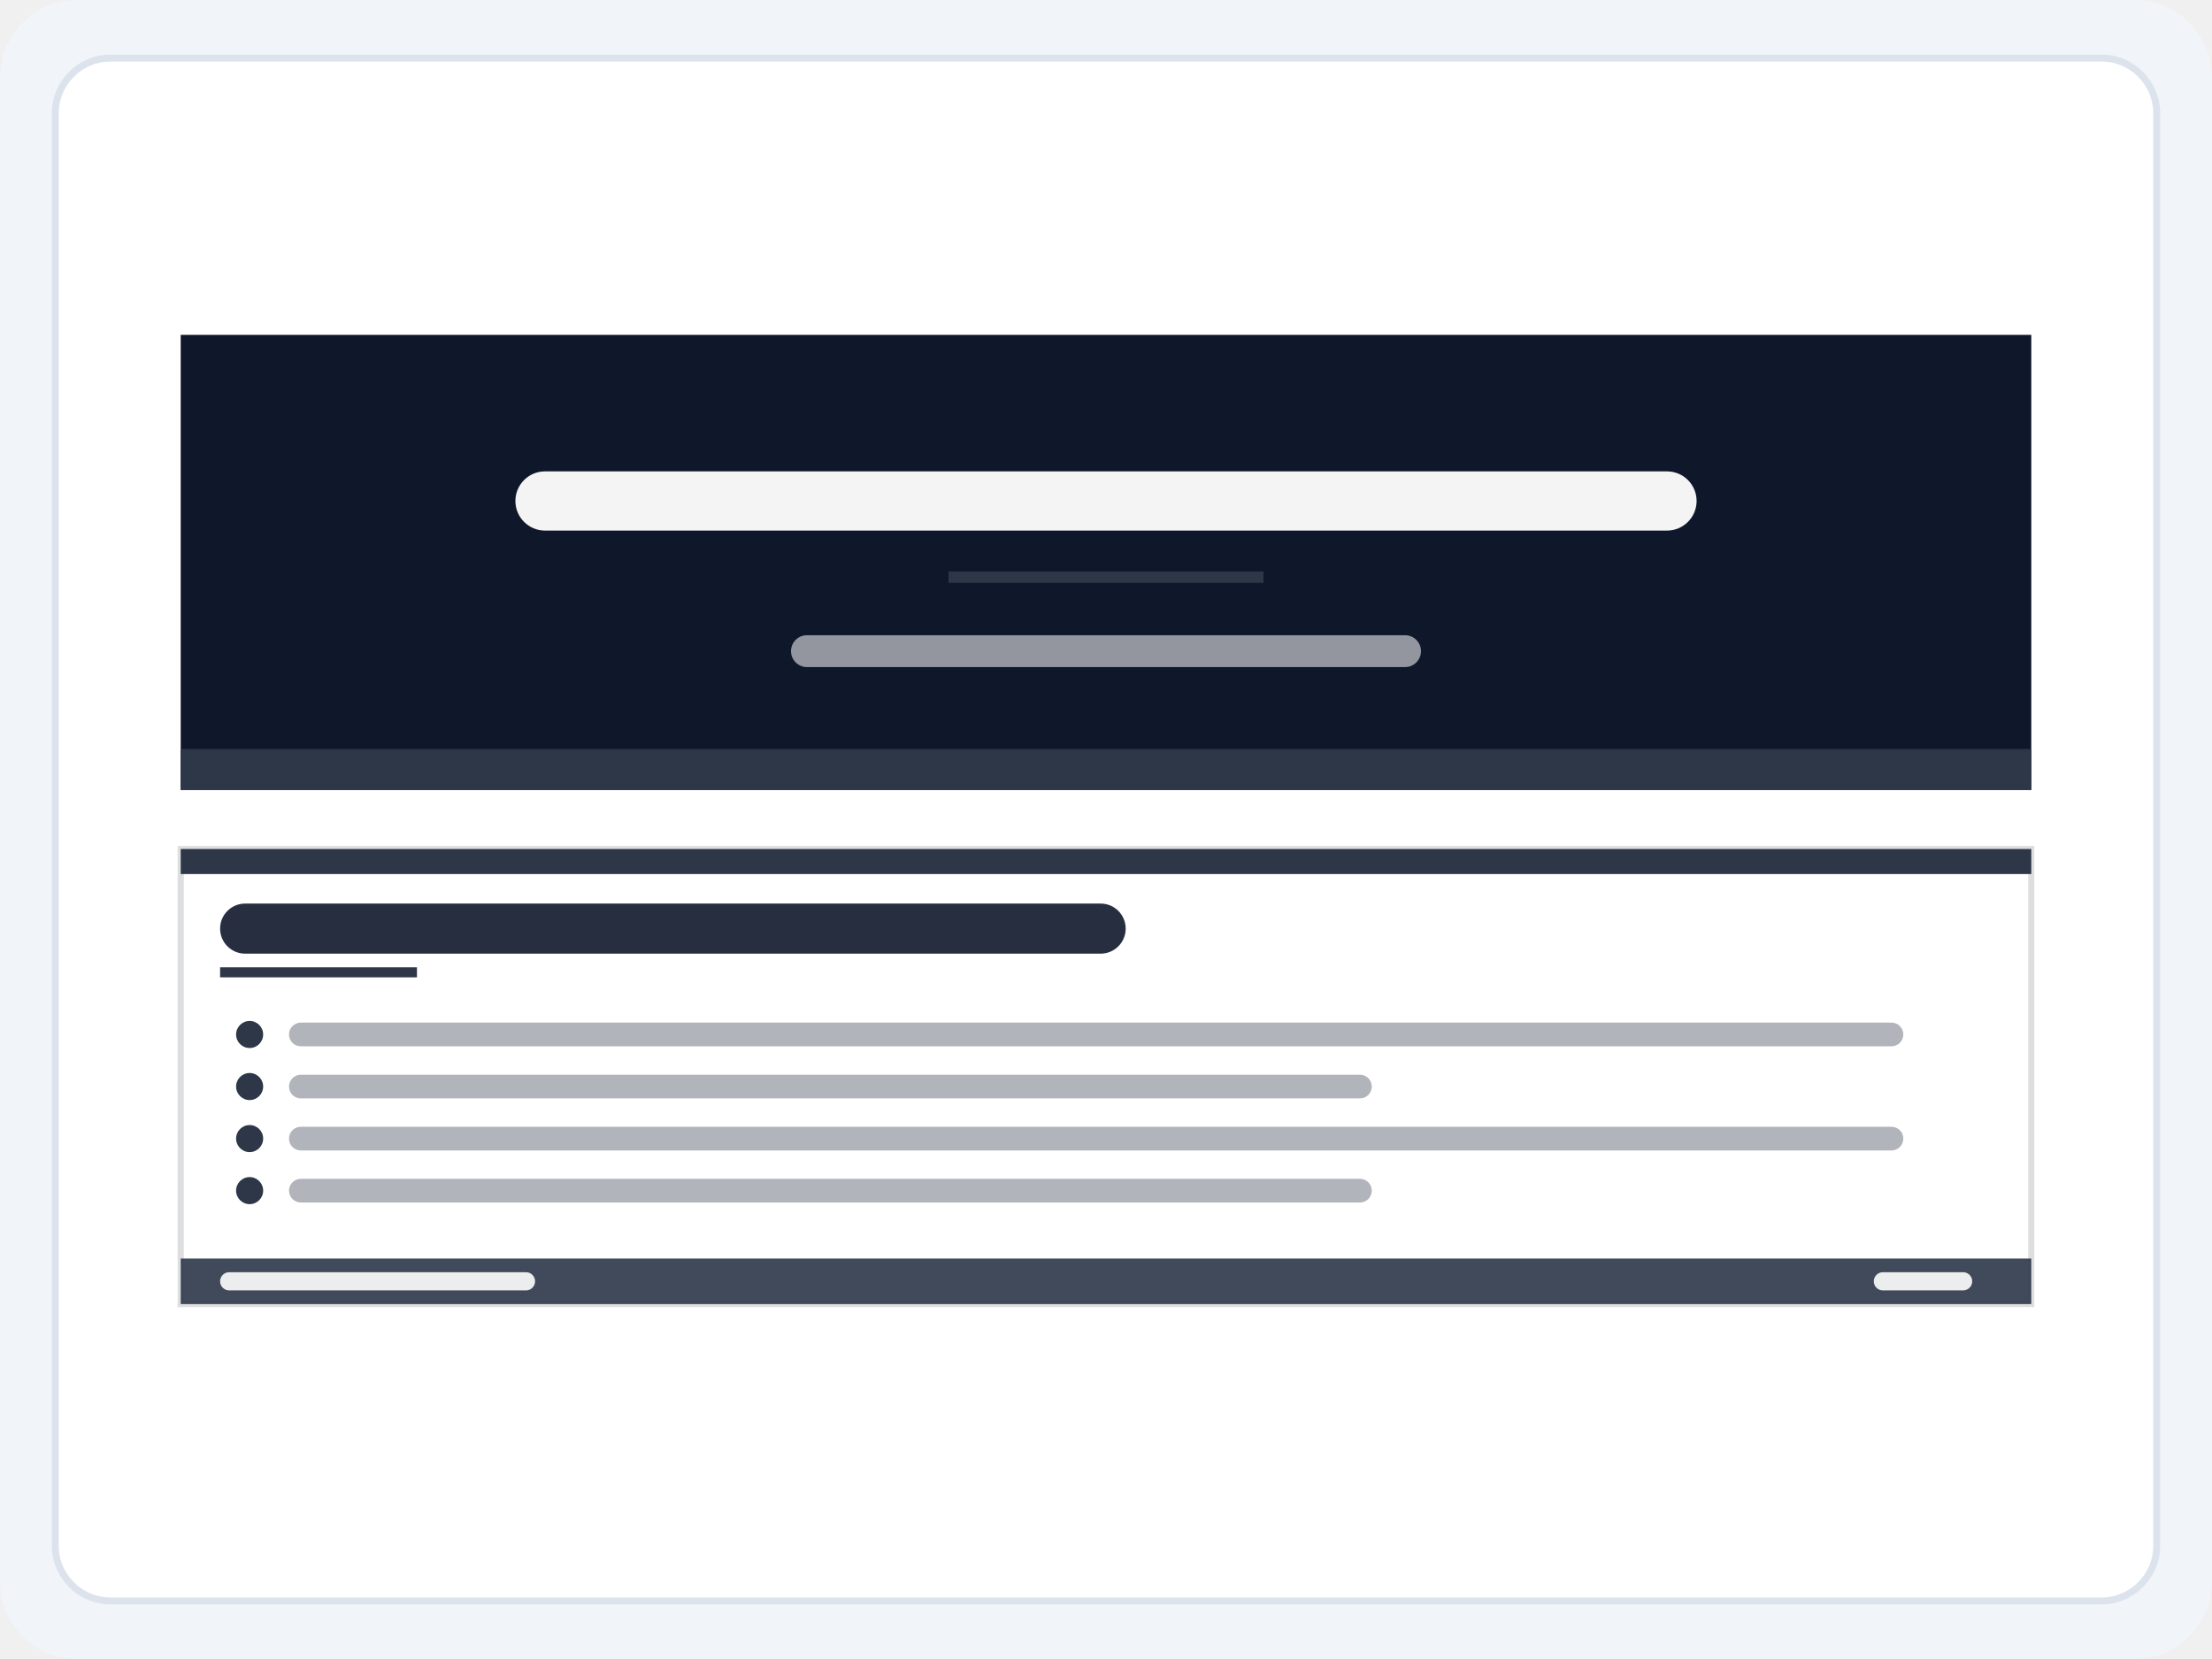
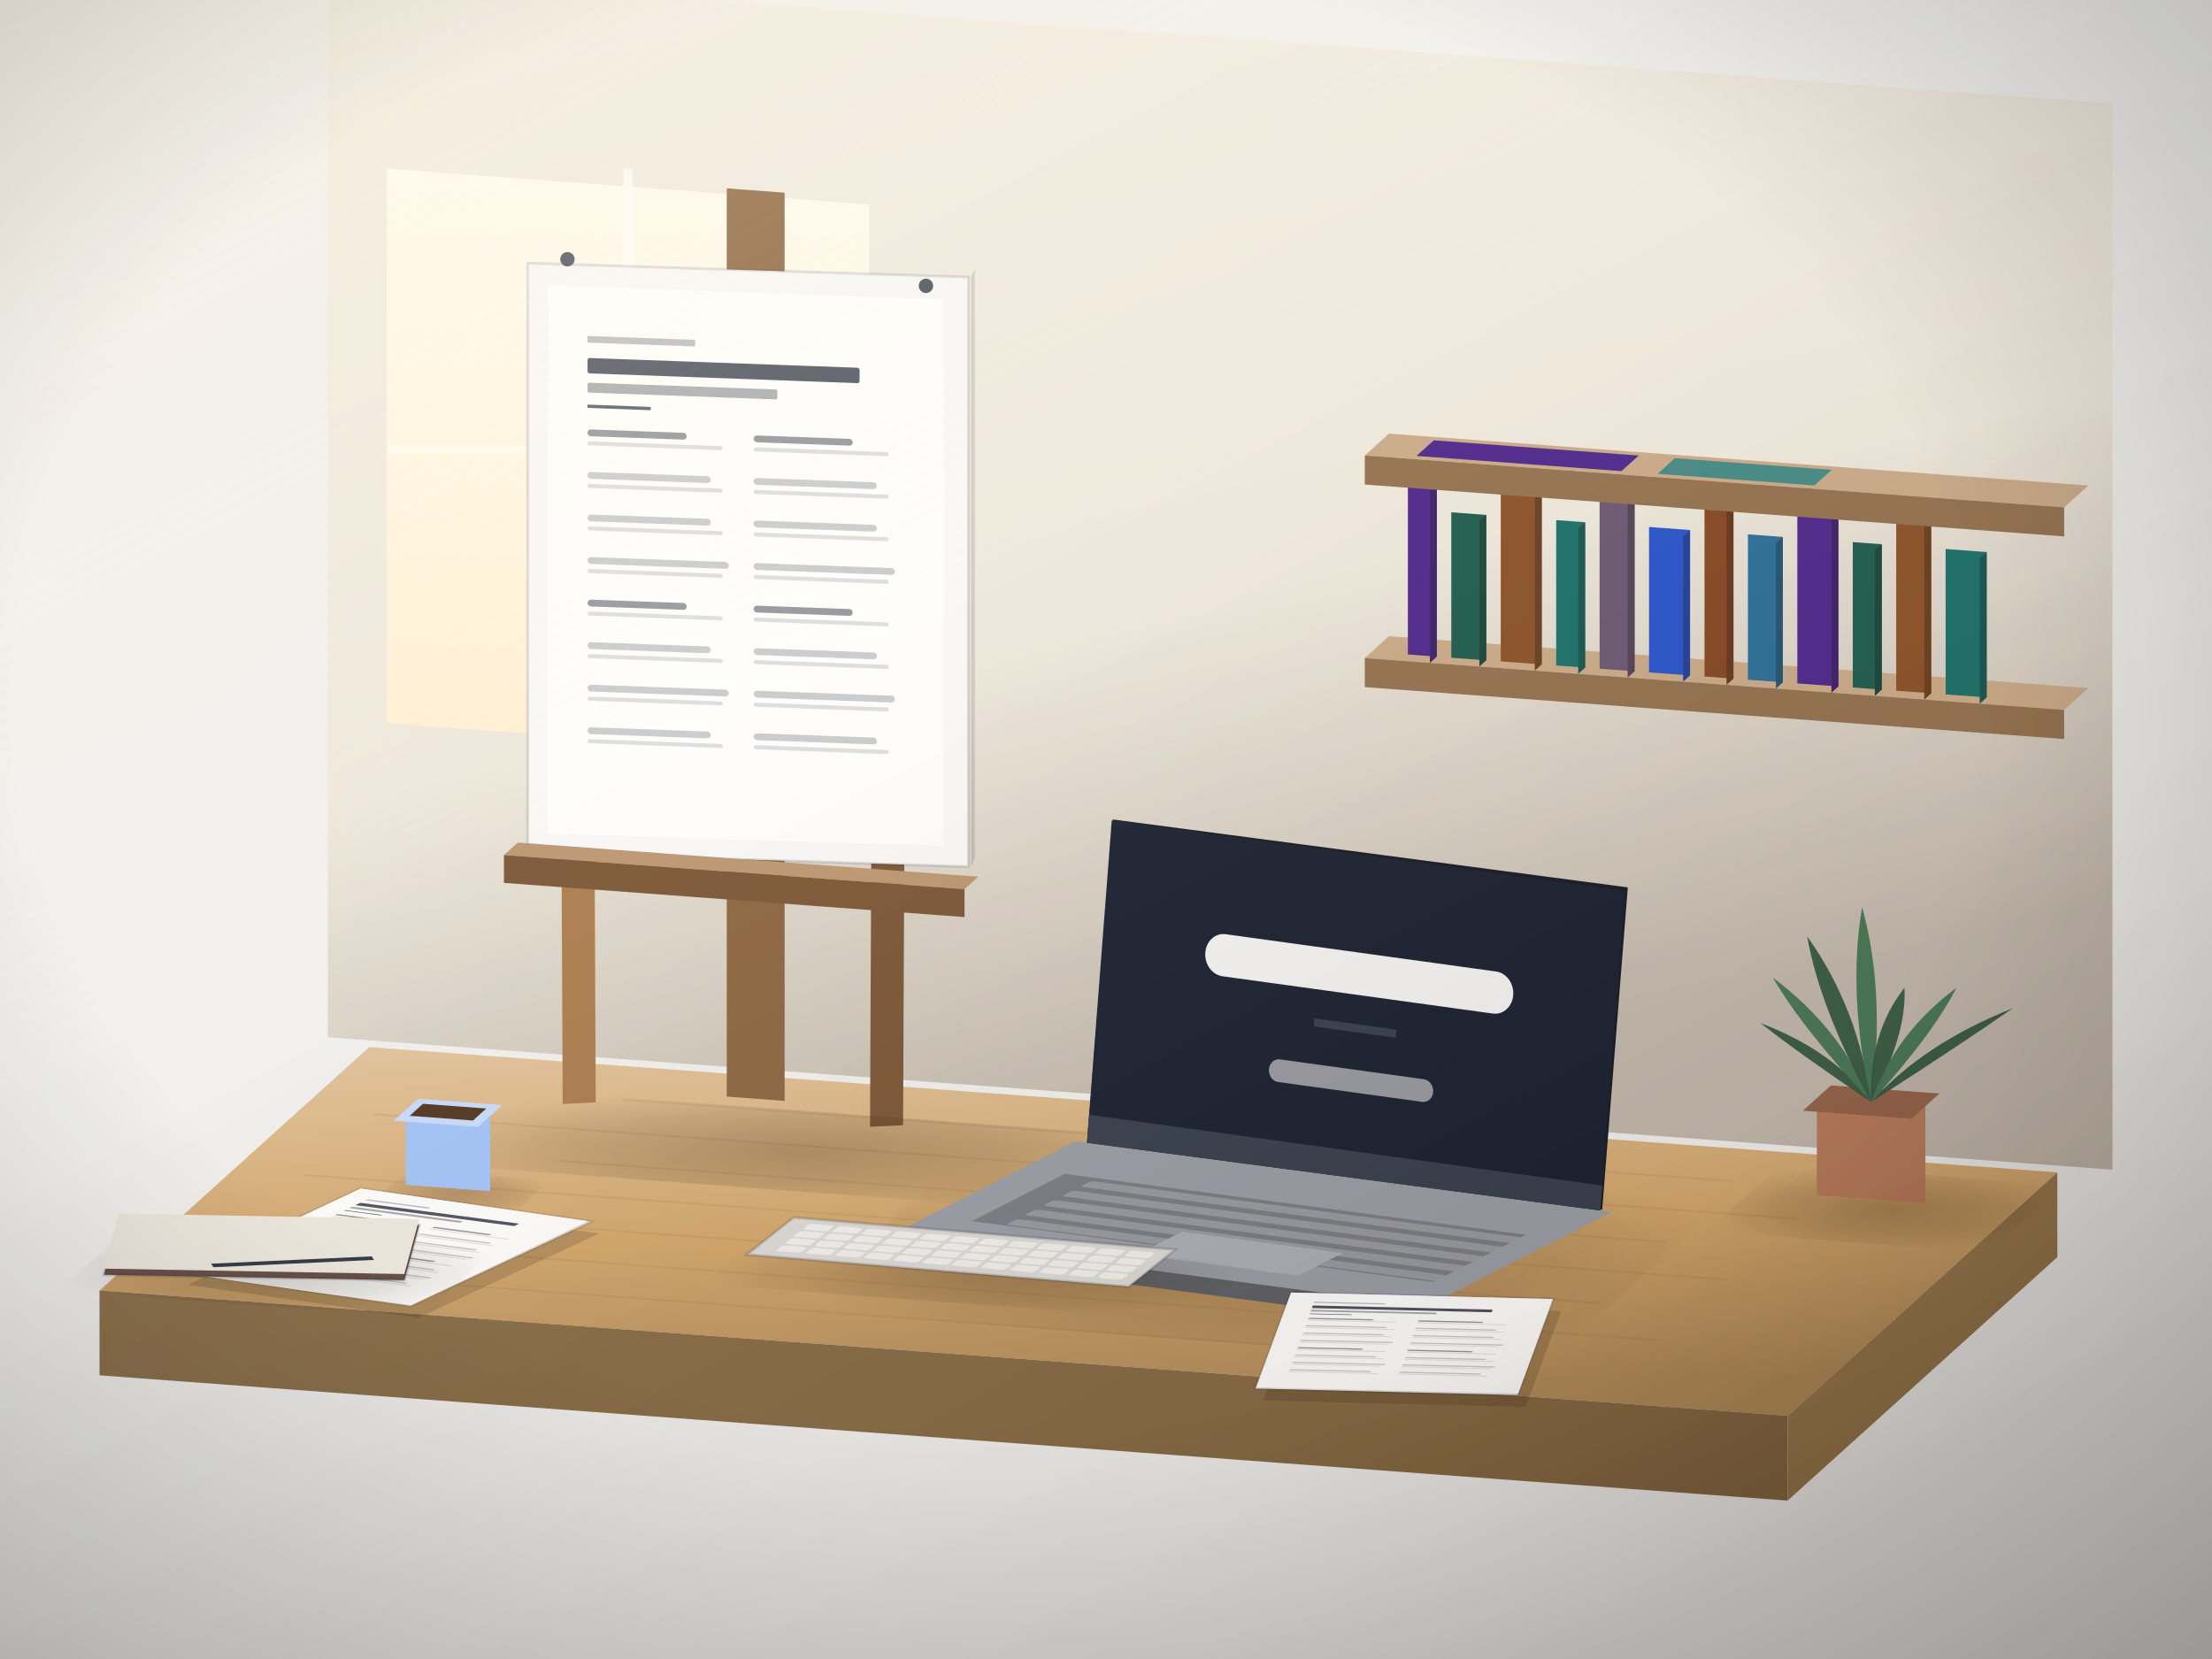
- <svg xmlns="http://www.w3.org/2000/svg" width="320" height="240" viewBox="0 0 320 240" role="img" aria-label="Metropolis template preview" data-template-id="beamer-metropolis">
-   <rect width="320" height="240" rx="11.2" fill="#F1F4F8" />
-   <rect x="8" y="8.4" width="304" height="223.2" rx="8" fill="#FFFFFF" stroke="#DCE3EC" />
-   <svg x="17.6" y="39.9" width="284.8" height="160.2" viewBox="0 0 320 180" preserveAspectRatio="none" aria-hidden="true">
-     <rect x="9.6" y="9.6" width="300.8" height="73.97" fill="#0F172A" />
-     <rect x="9.6" y="76.91" width="300.8" height="6.66" fill="#2D3748" />
-     <rect x="64" y="31.79" width="192" height="9.62" rx="4.81" fill="#FFFFFF" opacity="0.95" />
-     <rect x="134.4" y="48.06" width="51.2" height="1.85" fill="#2D3748" />
-     <rect x="108.8" y="58.42" width="102.4" height="5.18" rx="2.59" fill="#FFFFFF" opacity="0.55" />
-     <rect x="9.6" y="93.17" width="300.8" height="73.97" fill="#FFFFFF" stroke="#0F172A24" />
-     <rect x="9.6" y="93.17" width="300.8" height="4.07" fill="#2D3748" />
-     <rect x="16" y="102.04" width="147.2" height="8.14" rx="4.07" fill="#0F172A" opacity="0.9" />
-     <rect x="16" y="112.4" width="32" height="1.63" fill="#2D3748" />
-     <circle cx="20.8" cy="123.32" r="2.2" fill="#2D3748" />
-     <rect x="27.2" y="121.39" width="262.4" height="3.85" rx="1.92" fill="#0F172A52" opacity="1" />
-     <circle cx="20.8" cy="131.78" r="2.2" fill="#2D3748" />
-     <rect x="27.2" y="129.86" width="176" height="3.85" rx="1.92" fill="#0F172A52" opacity="1" />
-     <circle cx="20.8" cy="140.24" r="2.2" fill="#2D3748" />
-     <rect x="27.2" y="138.32" width="262.4" height="3.85" rx="1.92" fill="#0F172A52" opacity="1" />
-     <circle cx="20.8" cy="148.7" r="2.2" fill="#2D3748" />
-     <rect x="27.2" y="146.78" width="176" height="3.85" rx="1.92" fill="#0F172A52" opacity="1" />
-     <rect x="9.6" y="159.74" width="300.8" height="7.4" fill="#2D3748e6" />
-     <rect x="16" y="161.96" width="51.2" height="2.96" rx="1.48" fill="#FFFFFF" opacity="0.9" />
-     <rect x="284.8" y="161.96" width="16" height="2.96" rx="1.48" fill="#FFFFFF" opacity="0.9" />
-   </svg>
+ <svg xmlns="http://www.w3.org/2000/svg" width="800" height="600" viewBox="0 0 800 600" role="img" aria-label="Metropolis template preview" data-template-id="beamer-metropolis">
+   <defs>
+     <linearGradient id="tp-beamer-metropolis-wall-1" x1="0" y1="0" x2="0.35" y2="1">
+       <stop offset="0" stop-color="#f1ece4" />
+       <stop offset="0.62" stop-color="#ede7dc" />
+       <stop offset="1" stop-color="#bfb6ab" />
+     </linearGradient>
+     <linearGradient id="tp-beamer-metropolis-window-2" x1="0" y1="0" x2="0" y2="1">
+       <stop offset="0" stop-color="#FFFCF2" />
+       <stop offset="1" stop-color="#FFEFD2" />
+     </linearGradient>
+     <linearGradient id="tp-beamer-metropolis-desk-3" x1="0" y1="0" x2="0.15" y2="1">
+       <stop offset="0" stop-color="#e1c29b" />
+       <stop offset="0.55" stop-color="#d1a367" />
+       <stop offset="1" stop-color="#b08957" />
+     </linearGradient>
+     <clipPath id="tp-beamer-metropolis-grain-4">
+       <path d="M133.54 378.69 L744.06 424 L646.52 512.04 L36 466.73 Z" />
+     </clipPath>
+     <radialGradient id="tp-beamer-metropolis-shadow-5" cx="0.5" cy="0.5" r="0.5">
+       <stop offset="0" stop-color="#22160A" stop-opacity="0.26" />
+       <stop offset="0.6" stop-color="#22160A" stop-opacity="0.13" />
+       <stop offset="1" stop-color="#22160A" stop-opacity="0" />
+     </radialGradient>
+     <clipPath id="tp-beamer-metropolis-board-6">
+       <path d="M198.19 103.12 L342.28 107.7 L342.28 306.02 L198.19 301.44 Z" />
+     </clipPath>
+     <radialGradient id="tp-beamer-metropolis-shadow-7" cx="0.5" cy="0.5" r="0.5">
+       <stop offset="0" stop-color="#22160A" stop-opacity="0.24" />
+       <stop offset="0.6" stop-color="#22160A" stop-opacity="0.12" />
+       <stop offset="1" stop-color="#22160A" stop-opacity="0" />
+     </radialGradient>
+     <radialGradient id="tp-beamer-metropolis-shadow-8" cx="0.5" cy="0.5" r="0.5">
+       <stop offset="0" stop-color="#22160A" stop-opacity="0.22" />
+       <stop offset="0.6" stop-color="#22160A" stop-opacity="0.11" />
+       <stop offset="1" stop-color="#22160A" stop-opacity="0" />
+     </radialGradient>
+     <radialGradient id="tp-beamer-metropolis-shadow-9" cx="0.5" cy="0.5" r="0.5">
+       <stop offset="0" stop-color="#22160A" stop-opacity="0.2" />
+       <stop offset="0.6" stop-color="#22160A" stop-opacity="0.1" />
+       <stop offset="1" stop-color="#22160A" stop-opacity="0" />
+     </radialGradient>
+     <clipPath id="tp-beamer-metropolis-keys-10">
+       <path d="M385.06 424.56 L551.92 446.57 L518.31 463.64 L351.45 441.64 Z" />
+     </clipPath>
+     <clipPath id="tp-beamer-metropolis-screen-11">
+       <path d="M402.08 296.71 L588.34 321.27 L579.07 437.84 L392.81 413.27 Z" />
+     </clipPath>
+     <linearGradient id="tp-beamer-metropolis-page-12" x1="0" y1="1" x2="1" y2="0">
+       <stop offset="0" stop-color="#FFFFFF" />
+       <stop offset="1" stop-color="#ececee" />
+     </linearGradient>
+     <clipPath id="tp-beamer-metropolis-sheet-13">
+       <path d="M130.43 429.85 L213.76 441.8 L148.44 472.3 L65.11 460.35 Z" />
+     </clipPath>
+     <linearGradient id="tp-beamer-metropolis-page-14" x1="0" y1="1" x2="1" y2="0">
+       <stop offset="0" stop-color="#FFFFFF" />
+       <stop offset="1" stop-color="#ececee" />
+     </linearGradient>
+     <clipPath id="tp-beamer-metropolis-sheet-15">
+       <path d="M466.94 467.47 L561.77 469.83 L548.85 504.55 L454.02 502.18 Z" />
+     </clipPath>
+     <radialGradient id="tp-beamer-metropolis-shadow-16" cx="0.5" cy="0.5" r="0.5">
+       <stop offset="0" stop-color="#22160A" stop-opacity="0.2" />
+       <stop offset="0.6" stop-color="#22160A" stop-opacity="0.1" />
+       <stop offset="1" stop-color="#22160A" stop-opacity="0" />
+     </radialGradient>
+     <clipPath id="tp-beamer-metropolis-keys-17">
+       <path d="M286.99 440.33 L425.05 451.94 L408.23 465.34 L270.16 453.73 Z" />
+     </clipPath>
+     <radialGradient id="tp-beamer-metropolis-shadow-18" cx="0.5" cy="0.5" r="0.5">
+       <stop offset="0" stop-color="#22160A" stop-opacity="0.22" />
+       <stop offset="0.6" stop-color="#22160A" stop-opacity="0.11" />
+       <stop offset="1" stop-color="#22160A" stop-opacity="0" />
+     </radialGradient>
+     <linearGradient id="tp-beamer-metropolis-warm-19" x1="0" y1="0" x2="0.7" y2="1">
+       <stop offset="0" stop-color="#FFF4DC" stop-opacity="0.42" />
+       <stop offset="0.45" stop-color="#FFF4DC" stop-opacity="0.1" />
+       <stop offset="1" stop-color="#3B2410" stop-opacity="0.14" />
+     </linearGradient>
+     <radialGradient id="tp-beamer-metropolis-vignette-20" cx="0.45" cy="0.42" r="0.8">
+       <stop offset="0.55" stop-color="#000000" stop-opacity="0" />
+       <stop offset="1" stop-color="#000000" stop-opacity="0.28" />
+     </radialGradient>
+   </defs>
+   <path d="M118.59 375.14 L764 423.04 L764 37.42 L118.59 -10.48 Z" fill="url(#tp-beamer-metropolis-wall-1)" />
+   <path d="M139.9 261.52 L314.33 274.47 L314.33 73.95 L139.9 61 Z" fill="url(#tp-beamer-metropolis-window-2)" />
+   <rect x="225.41" y="61" width="3.4" height="200.52" fill="#FFFFFF" opacity="0.72" />
+   <rect x="139.9" y="161.26" width="174.43" height="2.6" fill="#FFFFFF" opacity="0.55" />
+   <path d="M502.35 230.09 L755.28 248.86 L746.53 256.76 L493.6 237.99 Z" fill="#c7a684" />
+   <path d="M493.6 248.51 L746.53 267.28 L746.53 256.76 L493.6 237.99 Z" fill="#8d6a48" />
+   <path d="M509.18 236.7 L519.64 237.48 L519.64 171.75 L509.18 170.97 Z" fill="#451c88" />
+   <path d="M519.64 237.48 L517.14 239.74 L517.14 174.01 L519.64 171.75 Z" fill="#321462" />
+   <path d="M524.88 237.87 L537.52 238.81 L537.52 186.22 L524.88 185.29 Z" fill="#125347" />
+   <path d="M537.52 238.81 L535.02 241.07 L535.02 188.48 L537.52 186.22 Z" fill="#0d3c33" />
+   <path d="M542.76 239.2 L557.58 240.3 L557.58 174.57 L542.76 173.47 Z" fill="#85491f" />
+   <path d="M557.58 240.3 L555.08 242.55 L555.08 176.82 L557.58 174.57 Z" fill="#603516" />
+   <path d="M562.82 240.69 L573.28 241.46 L573.28 188.88 L562.82 188.1 Z" fill="#0f6864" />
+   <path d="M573.28 241.46 L570.78 243.72 L570.78 191.14 L573.28 188.88 Z" fill="#0b4b48" />
+   <path d="M578.52 241.85 L591.16 242.79 L591.16 177.06 L578.52 176.12 Z" fill="#624f6d" />
+   <path d="M591.16 242.79 L588.66 245.05 L588.66 179.32 L591.16 177.06 Z" fill="#47394e" />
+   <path d="M596.4 243.18 L611.22 244.28 L611.22 191.69 L596.4 190.59 Z" fill="#1c4aca" />
+   <path d="M611.22 244.28 L608.72 246.54 L608.72 193.95 L611.22 191.69 Z" fill="#143591" />
+   <path d="M616.46 244.67 L626.92 245.44 L626.92 179.71 L616.46 178.94 Z" fill="#7e3e1a" />
+   <path d="M626.92 245.44 L624.42 247.7 L624.42 181.97 L626.92 179.71 Z" fill="#5b2d13" />
+   <path d="M632.16 245.83 L644.8 246.77 L644.8 194.19 L632.16 193.25 Z" fill="#1f6795" />
+   <path d="M644.8 246.77 L642.3 249.03 L642.3 196.44 L644.8 194.19 Z" fill="#164a6b" />
+   <path d="M650.03 247.16 L664.86 248.26 L664.86 182.53 L650.03 181.43 Z" fill="#451c88" />
+   <path d="M664.86 248.26 L662.36 250.52 L662.36 184.79 L664.86 182.53 Z" fill="#321462" />
+   <path d="M670.09 248.65 L680.56 249.42 L680.56 196.84 L670.09 196.06 Z" fill="#125347" />
+   <path d="M680.56 249.42 L678.06 251.68 L678.06 199.1 L680.56 196.84 Z" fill="#0d3c33" />
+   <path d="M685.79 249.81 L698.44 250.75 L698.44 185.02 L685.79 184.08 Z" fill="#85491f" />
+   <path d="M698.44 250.75 L695.94 253.01 L695.94 187.28 L698.44 185.02 Z" fill="#603516" />
+   <path d="M703.67 251.14 L718.5 252.24 L718.5 199.66 L703.67 198.55 Z" fill="#0f6864" />
+   <path d="M718.5 252.24 L716 254.5 L716 201.91 L718.5 199.66 Z" fill="#0b4b48" />
+   <path d="M502.35 156.82 L755.28 175.59 L746.53 183.49 L493.6 164.72 Z" fill="#c7a684" />
+   <path d="M493.6 175.24 L746.53 194.01 L746.53 183.49 L493.6 164.72 Z" fill="#8d6a48" />
+   <path d="M518.54 159.25 L592.68 164.75 L586.42 170.39 L512.29 164.89 Z" fill="#451c88" />
+   <path d="M605.76 165.72 L662.45 169.93 L656.2 175.57 L599.51 171.36 Z" fill="#3a8380" />
+   <path d="M133.54 378.69 L744.06 424 L646.52 512.04 L36 466.73 Z" fill="url(#tp-beamer-metropolis-desk-3)" />
+   <path d="M36 497.4 L646.52 542.71 L646.52 512.04 L36 466.73 Z" fill="#826540" />
+   <path d="M646.52 542.71 L744.06 454.67 L744.06 424 L646.52 512.04 Z" fill="#96754a" />
+   <g clip-path="url(#tp-beamer-metropolis-grain-4)">
+     <g transform="matrix(4.36 0.32 -1.25 1.13 133.54 378.69)">
+       <rect x="24" y="9.75" width="92" height="0.6" fill="#8A5A2B" opacity="0.13" />
+       <rect x="6" y="19.5" width="118" height="0.6" fill="#8A5A2B" opacity="0.13" />
+       <rect x="24" y="29.25" width="92" height="0.6" fill="#8A5A2B" opacity="0.13" />
+       <rect x="6" y="39" width="118" height="0.6" fill="#8A5A2B" opacity="0.13" />
+       <rect x="24" y="48.75" width="92" height="0.6" fill="#8A5A2B" opacity="0.13" />
+       <rect x="6" y="58.5" width="118" height="0.6" fill="#8A5A2B" opacity="0.13" />
+       <rect x="24" y="68.25" width="92" height="0.6" fill="#8A5A2B" opacity="0.13" />
+     </g>
+   </g>
+   <path d="M203.5 399.27 L202.14 103.57 L214.11 103 L215.46 398.69 Z" fill="#a77647" />
+   <path d="M314.65 407.52 L316 112.02 L327.97 111.45 L326.61 406.94 Z" fill="#744e2e" />
+   <path d="M262.84 396.59 L262.84 68.13 L283.77 69.68 L283.77 398.15 Z" fill="#865e39" />
+   <path d="M180.69 393.53 L427.69 411.86 L397.68 438.95 L150.68 420.62 Z" fill="url(#tp-beamer-metropolis-shadow-5)" />
+   <path d="M351.16 100.26 L352.59 97.23 L352.59 310.45 L351.16 313.48 Z" fill="#0F172A24" />
+   <path d="M190.85 95.15 L350.25 100.21 L350.25 313.43 L190.85 308.36 Z" fill="#f8f8f9" stroke="#0F172A24" />
+   <g clip-path="url(#tp-beamer-metropolis-board-6)">
+     <g transform="matrix(0.55 0.02 0 0.54 198.19 103.12)">
+       <rect width="260" height="367.71" fill="#FFFFFF" />
+       <rect x="26" y="33.09" width="70.72" height="4.41" fill="#0F172A" opacity="0.3" />
+       <rect x="26" y="47.8" width="178.88" height="10.3" rx="1.47" fill="#0F172A" opacity="0.78" />
+       <rect x="26" y="64.35" width="124.8" height="6.62" rx="1.1" fill="#0F172A" opacity="0.38" />
+       <rect x="26" y="79.06" width="41.6" height="2.21" fill="#2D3748d9" />
+       <rect x="26" y="95.61" width="65.21" height="4.56" rx="2.28" fill="#0F172A" opacity="0.48" />
+       <rect x="26" y="103.59" width="88.92" height="2.74" rx="1.37" fill="#0F172A" opacity="0.15" />
+       <rect x="26" y="124.1" width="81.02" height="4.56" rx="2.28" fill="#0F172A" opacity="0.24" />
+       <rect x="26" y="132.08" width="88.92" height="2.74" rx="1.37" fill="#0F172A" opacity="0.15" />
+       <rect x="26" y="152.6" width="81.02" height="4.56" rx="2.28" fill="#0F172A" opacity="0.24" />
+       <rect x="26" y="160.58" width="88.92" height="2.74" rx="1.37" fill="#0F172A" opacity="0.15" />
+       <rect x="26" y="181.1" width="92.87" height="4.56" rx="2.28" fill="#0F172A" opacity="0.24" />
+       <rect x="26" y="189.08" width="88.92" height="2.74" rx="1.37" fill="#0F172A" opacity="0.15" />
+       <rect x="26" y="209.6" width="65.21" height="4.56" rx="2.28" fill="#0F172A" opacity="0.48" />
+       <rect x="26" y="217.58" width="88.92" height="2.74" rx="1.37" fill="#0F172A" opacity="0.15" />
+       <rect x="26" y="238.09" width="81.02" height="4.56" rx="2.28" fill="#0F172A" opacity="0.24" />
+       <rect x="26" y="246.07" width="88.92" height="2.74" rx="1.37" fill="#0F172A" opacity="0.15" />
+       <rect x="26" y="266.59" width="92.87" height="4.56" rx="2.28" fill="#0F172A" opacity="0.24" />
+       <rect x="26" y="274.57" width="88.92" height="2.74" rx="1.37" fill="#0F172A" opacity="0.15" />
+       <rect x="26" y="295.09" width="81.02" height="4.56" rx="2.28" fill="#0F172A" opacity="0.24" />
+       <rect x="26" y="303.07" width="88.92" height="2.74" rx="1.37" fill="#0F172A" opacity="0.15" />
+       <rect x="135.2" y="95.61" width="65.21" height="4.56" rx="2.28" fill="#0F172A" opacity="0.48" />
+       <rect x="135.2" y="103.59" width="88.92" height="2.74" rx="1.37" fill="#0F172A" opacity="0.15" />
+       <rect x="135.2" y="124.1" width="81.02" height="4.56" rx="2.28" fill="#0F172A" opacity="0.24" />
+       <rect x="135.2" y="132.08" width="88.92" height="2.74" rx="1.37" fill="#0F172A" opacity="0.15" />
+       <rect x="135.2" y="152.6" width="81.02" height="4.56" rx="2.28" fill="#0F172A" opacity="0.24" />
+       <rect x="135.2" y="160.58" width="88.92" height="2.74" rx="1.37" fill="#0F172A" opacity="0.15" />
+       <rect x="135.2" y="181.1" width="92.87" height="4.56" rx="2.28" fill="#0F172A" opacity="0.24" />
+       <rect x="135.2" y="189.08" width="88.92" height="2.74" rx="1.37" fill="#0F172A" opacity="0.15" />
+       <rect x="135.2" y="209.6" width="65.21" height="4.56" rx="2.28" fill="#0F172A" opacity="0.48" />
+       <rect x="135.2" y="217.58" width="88.92" height="2.74" rx="1.37" fill="#0F172A" opacity="0.15" />
+       <rect x="135.2" y="238.09" width="81.02" height="4.56" rx="2.28" fill="#0F172A" opacity="0.24" />
+       <rect x="135.2" y="246.07" width="88.92" height="2.74" rx="1.37" fill="#0F172A" opacity="0.15" />
+       <rect x="135.2" y="266.59" width="92.87" height="4.56" rx="2.28" fill="#0F172A" opacity="0.24" />
+       <rect x="135.2" y="274.57" width="88.92" height="2.74" rx="1.37" fill="#0F172A" opacity="0.15" />
+       <rect x="135.2" y="295.09" width="81.02" height="4.56" rx="2.28" fill="#0F172A" opacity="0.24" />
+       <rect x="135.2" y="303.07" width="88.92" height="2.74" rx="1.37" fill="#0F172A" opacity="0.15" />
+     </g>
+   </g>
+   <circle cx="205.21" cy="93.76" r="2.6" fill="#2D3748eb" />
+   <circle cx="334.89" cy="103.38" r="2.6" fill="#2D3748eb" />
+   <path d="M182.26 309.23 L348.84 321.59 L353.84 317.08 L187.26 304.72 Z" fill="#b9916c" />
+   <path d="M182.26 319.31 L348.84 331.67 L348.84 321.59 L182.26 309.23 Z" fill="#744e2e" />
+   <path d="M644.17 421.06 L746.22 428.63 L719.21 453.01 L617.16 445.44 Z" fill="url(#tp-beamer-metropolis-shadow-7)" />
+   <path d="M657.1 432.2 L696.34 435.12 L696.34 400.06 L657.1 397.15 Z" fill="#b57658" />
+   <path d="M662.16 392.58 L701.41 395.49 L691.28 404.63 L652.03 401.72 Z" fill="#915e46" />
+   <path d="M676.72 398.6 Q649.7 380.3 636.68 369.99 Q663.7 380.3 676.72 398.6" fill="#2c533b" opacity="0.96" />
+   <path d="M676.72 398.6 Q651.96 372.1 641.2 353.6 Q665.96 372.1 676.72 398.6" fill="#3b6f4e" opacity="0.96" />
+   <path d="M676.72 398.6 Q658.15 364.62 653.58 338.64 Q672.15 364.62 676.72 398.6" fill="#2c533b" opacity="0.96" />
+   <path d="M676.72 398.6 Q668.09 359.34 673.46 328.07 Q682.09 359.34 676.72 398.6" fill="#3b6f4e" opacity="0.96" />
+   <path d="M676.72 398.6 Q675.74 373.93 688.76 357.26 Q689.74 373.93 676.72 398.6" fill="#2c533b" opacity="0.96" />
+   <path d="M676.72 398.6 Q685.13 373.95 707.53 357.29 Q699.13 373.95 676.72 398.6" fill="#3b6f4e" opacity="0.96" />
+   <path d="M676.72 398.6 Q695.35 377.61 727.98 364.62 Q709.35 377.61 676.72 398.6" fill="#2c533b" opacity="0.96" />
+   <path d="M147.36 422.85 L199.25 426.7 L184.37 440.13 L132.48 436.28 Z" fill="url(#tp-beamer-metropolis-shadow-8)" />
+   <path d="M146.75 428.53 L177.28 430.79 L177.28 403.63 L146.75 401.36 Z" fill="#9dc1fb" />
+   <path d="M151.13 397.41 L181.65 399.68 L172.9 407.58 L142.37 405.31 Z" fill="#c4dafd" />
+   <path d="M152.97 399.21 L175.87 400.91 L171.05 405.25 L148.16 403.55 Z" fill="#4A2C16" />
+   <path d="M165.49 416.73 q10 -3 10 4.5 q0 6.5 -10 3" fill="none" stroke="#9dc1fb" stroke-width="2.4" />
+   <path d="M351.39 414.83 L623.51 435.02 L558.21 493.97 L286.09 473.77 Z" fill="url(#tp-beamer-metropolis-shadow-9)" />
+   <path d="M388.93 412.76 L582.95 438.35 L515.73 472.5 L321.71 446.91 Z" fill="#949aa5" />
+   <path d="M321.71 446.91 L515.73 472.5 L515.73 478.63 L321.71 453.05 Z" fill="#565960" />
+   <path d="M385.06 424.56 L551.92 446.57 L518.31 463.64 L351.45 441.64 Z" fill="#737881" />
+   <g clip-path="url(#tp-beamer-metropolis-keys-10)">
+     <g transform="matrix(4.04 0.53 -2.06 1.05 385.06 424.56)">
+       <rect x="2.88" y="0.98" width="42.24" height="1.96" rx="0.39" fill="#FFFFFF" opacity="0.22" />
+       <rect x="2.88" y="4.24" width="42.24" height="1.96" rx="0.39" fill="#FFFFFF" opacity="0.22" />
+       <rect x="2.88" y="7.51" width="42.24" height="1.96" rx="0.39" fill="#FFFFFF" opacity="0.22" />
+       <rect x="2.88" y="10.77" width="42.24" height="1.96" rx="0.39" fill="#FFFFFF" opacity="0.22" />
+       <rect x="2.88" y="14.04" width="42.24" height="1.96" rx="0.39" fill="#FFFFFF" opacity="0.22" />
+     </g>
+   </g>
+   <path d="M427.42 445.49 L485.63 453.17 L469.5 461.36 L411.29 453.69 Z" fill="#a7acb5" />
+   <path d="M402.46 296.37 L588.72 320.93 L579.45 437.5 L393.19 412.94 Z" fill="#0b101d" />
+   <g clip-path="url(#tp-beamer-metropolis-screen-11)">
+     <g transform="matrix(0.58 0.08 -0.05 0.65 402.08 296.71)">
+       <rect x="0" y="0" width="320" height="180" fill="#0F172A" />
+       <rect x="0" y="163.8" width="320" height="16.2" fill="#2D3748" />
+       <rect x="64" y="54" width="192" height="23.4" rx="11.7" fill="#FFFFFF" opacity="0.95" />
+       <rect x="134.4" y="93.6" width="51.2" height="4.5" fill="#2D3748" />
+       <rect x="108.8" y="118.8" width="102.4" height="12.6" rx="6.3" fill="#FFFFFF" opacity="0.55" />
+     </g>
+   </g>
+   <path d="M133.29 434.16 L216.62 446.11 L151.3 476.61 L67.97 464.66 Z" fill="#2417082e" />
+   <path d="M130.43 429.85 L213.76 441.8 L148.44 472.3 L65.11 460.35 Z" fill="url(#tp-beamer-metropolis-page-12)" stroke="#0F172A1f" />
+   <g clip-path="url(#tp-beamer-metropolis-sheet-13)">
+     <g transform="matrix(0.38 0.05 -0.21 0.1 130.43 429.85)">
+       <rect width="220" height="311.14" fill="#FFFFFF" />
+       <rect x="22" y="28" width="59.84" height="3.73" fill="#0F172A" opacity="0.3" />
+       <rect x="22" y="40.45" width="151.36" height="8.71" rx="1.24" fill="#0F172A" opacity="0.78" />
+       <rect x="22" y="54.45" width="105.6" height="5.6" rx="0.93" fill="#0F172A" opacity="0.38" />
+       <rect x="22" y="66.9" width="35.2" height="1.87" fill="#2D3748d9" />
+       <rect x="22" y="80.9" width="55.18" height="3.86" rx="1.93" fill="#0F172A" opacity="0.48" />
+       <rect x="22" y="87.65" width="75.24" height="2.31" rx="1.16" fill="#0F172A" opacity="0.15" />
+       <rect x="22" y="105.01" width="68.55" height="3.86" rx="1.93" fill="#0F172A" opacity="0.24" />
+       <rect x="22" y="111.76" width="75.24" height="2.31" rx="1.16" fill="#0F172A" opacity="0.15" />
+       <rect x="22" y="129.12" width="68.55" height="3.86" rx="1.93" fill="#0F172A" opacity="0.24" />
+       <rect x="22" y="135.88" width="75.24" height="2.31" rx="1.16" fill="#0F172A" opacity="0.15" />
+       <rect x="22" y="153.24" width="78.58" height="3.86" rx="1.93" fill="#0F172A" opacity="0.24" />
+       <rect x="22" y="159.99" width="75.24" height="2.31" rx="1.16" fill="#0F172A" opacity="0.15" />
+       <rect x="22" y="177.35" width="55.18" height="3.86" rx="1.93" fill="#0F172A" opacity="0.48" />
+       <rect x="22" y="184.1" width="75.24" height="2.31" rx="1.16" fill="#0F172A" opacity="0.15" />
+       <rect x="22" y="201.47" width="68.55" height="3.86" rx="1.93" fill="#0F172A" opacity="0.24" />
+       <rect x="22" y="208.22" width="75.24" height="2.31" rx="1.16" fill="#0F172A" opacity="0.15" />
+       <rect x="22" y="225.58" width="78.58" height="3.86" rx="1.93" fill="#0F172A" opacity="0.24" />
+       <rect x="22" y="232.33" width="75.24" height="2.31" rx="1.16" fill="#0F172A" opacity="0.15" />
+       <rect x="22" y="249.69" width="68.55" height="3.86" rx="1.93" fill="#0F172A" opacity="0.24" />
+       <rect x="22" y="256.44" width="75.24" height="2.31" rx="1.16" fill="#0F172A" opacity="0.15" />
+       <rect x="114.4" y="80.9" width="55.18" height="3.86" rx="1.93" fill="#0F172A" opacity="0.48" />
+       <rect x="114.4" y="87.65" width="75.24" height="2.31" rx="1.16" fill="#0F172A" opacity="0.15" />
+       <rect x="114.4" y="105.01" width="68.55" height="3.86" rx="1.93" fill="#0F172A" opacity="0.24" />
+       <rect x="114.4" y="111.76" width="75.24" height="2.31" rx="1.16" fill="#0F172A" opacity="0.15" />
+       <rect x="114.4" y="129.12" width="68.55" height="3.86" rx="1.93" fill="#0F172A" opacity="0.24" />
+       <rect x="114.4" y="135.88" width="75.24" height="2.31" rx="1.16" fill="#0F172A" opacity="0.15" />
+       <rect x="114.4" y="153.24" width="78.58" height="3.86" rx="1.93" fill="#0F172A" opacity="0.24" />
+       <rect x="114.4" y="159.99" width="75.24" height="2.31" rx="1.16" fill="#0F172A" opacity="0.15" />
+       <rect x="114.4" y="177.35" width="55.18" height="3.86" rx="1.93" fill="#0F172A" opacity="0.48" />
+       <rect x="114.4" y="184.1" width="75.24" height="2.31" rx="1.16" fill="#0F172A" opacity="0.15" />
+       <rect x="114.4" y="201.47" width="68.55" height="3.86" rx="1.93" fill="#0F172A" opacity="0.24" />
+       <rect x="114.4" y="208.22" width="75.24" height="2.31" rx="1.16" fill="#0F172A" opacity="0.15" />
+       <rect x="114.4" y="225.58" width="78.58" height="3.86" rx="1.93" fill="#0F172A" opacity="0.24" />
+       <rect x="114.4" y="232.33" width="75.24" height="2.31" rx="1.16" fill="#0F172A" opacity="0.15" />
+       <rect x="114.4" y="249.69" width="68.55" height="3.86" rx="1.93" fill="#0F172A" opacity="0.24" />
+       <rect x="114.4" y="256.44" width="75.24" height="2.31" rx="1.16" fill="#0F172A" opacity="0.15" />
+     </g>
+   </g>
+   <path d="M469.8 471.78 L564.63 474.14 L551.71 508.85 L456.88 506.49 Z" fill="#2417082e" />
+   <path d="M466.94 467.47 L561.77 469.83 L548.85 504.55 L454.02 502.18 Z" fill="url(#tp-beamer-metropolis-page-14)" stroke="#0F172A1f" />
+   <g clip-path="url(#tp-beamer-metropolis-sheet-15)">
+     <g transform="matrix(0.43 0.01 -0.04 0.11 466.94 467.47)">
+       <rect width="220" height="311.14" fill="#FFFFFF" />
+       <rect x="22" y="28" width="59.84" height="3.73" fill="#0F172A" opacity="0.3" />
+       <rect x="22" y="40.45" width="151.36" height="8.71" rx="1.24" fill="#0F172A" opacity="0.78" />
+       <rect x="22" y="54.45" width="105.6" height="5.6" rx="0.93" fill="#0F172A" opacity="0.38" />
+       <rect x="22" y="66.9" width="35.2" height="1.87" fill="#2D3748d9" />
+       <rect x="22" y="80.9" width="55.18" height="3.86" rx="1.93" fill="#0F172A" opacity="0.48" />
+       <rect x="22" y="87.65" width="75.24" height="2.31" rx="1.16" fill="#0F172A" opacity="0.15" />
+       <rect x="22" y="105.01" width="68.55" height="3.86" rx="1.93" fill="#0F172A" opacity="0.24" />
+       <rect x="22" y="111.76" width="75.24" height="2.31" rx="1.16" fill="#0F172A" opacity="0.15" />
+       <rect x="22" y="129.12" width="68.55" height="3.86" rx="1.93" fill="#0F172A" opacity="0.24" />
+       <rect x="22" y="135.88" width="75.24" height="2.31" rx="1.16" fill="#0F172A" opacity="0.15" />
+       <rect x="22" y="153.24" width="78.58" height="3.86" rx="1.93" fill="#0F172A" opacity="0.24" />
+       <rect x="22" y="159.99" width="75.24" height="2.31" rx="1.16" fill="#0F172A" opacity="0.15" />
+       <rect x="22" y="177.35" width="55.18" height="3.86" rx="1.93" fill="#0F172A" opacity="0.48" />
+       <rect x="22" y="184.1" width="75.24" height="2.31" rx="1.16" fill="#0F172A" opacity="0.15" />
+       <rect x="22" y="201.47" width="68.55" height="3.86" rx="1.93" fill="#0F172A" opacity="0.24" />
+       <rect x="22" y="208.22" width="75.24" height="2.31" rx="1.16" fill="#0F172A" opacity="0.15" />
+       <rect x="22" y="225.58" width="78.58" height="3.86" rx="1.93" fill="#0F172A" opacity="0.24" />
+       <rect x="22" y="232.33" width="75.24" height="2.31" rx="1.16" fill="#0F172A" opacity="0.15" />
+       <rect x="22" y="249.69" width="68.55" height="3.86" rx="1.93" fill="#0F172A" opacity="0.24" />
+       <rect x="22" y="256.44" width="75.24" height="2.31" rx="1.16" fill="#0F172A" opacity="0.15" />
+       <rect x="114.4" y="80.9" width="55.18" height="3.86" rx="1.93" fill="#0F172A" opacity="0.48" />
+       <rect x="114.4" y="87.65" width="75.24" height="2.31" rx="1.16" fill="#0F172A" opacity="0.15" />
+       <rect x="114.4" y="105.01" width="68.55" height="3.86" rx="1.93" fill="#0F172A" opacity="0.24" />
+       <rect x="114.4" y="111.76" width="75.24" height="2.31" rx="1.16" fill="#0F172A" opacity="0.15" />
+       <rect x="114.4" y="129.12" width="68.55" height="3.86" rx="1.93" fill="#0F172A" opacity="0.24" />
+       <rect x="114.4" y="135.88" width="75.24" height="2.31" rx="1.16" fill="#0F172A" opacity="0.15" />
+       <rect x="114.4" y="153.24" width="78.58" height="3.86" rx="1.93" fill="#0F172A" opacity="0.24" />
+       <rect x="114.4" y="159.99" width="75.24" height="2.31" rx="1.16" fill="#0F172A" opacity="0.15" />
+       <rect x="114.4" y="177.35" width="55.18" height="3.86" rx="1.93" fill="#0F172A" opacity="0.48" />
+       <rect x="114.4" y="184.1" width="75.24" height="2.31" rx="1.16" fill="#0F172A" opacity="0.15" />
+       <rect x="114.4" y="201.47" width="68.55" height="3.86" rx="1.93" fill="#0F172A" opacity="0.24" />
+       <rect x="114.4" y="208.22" width="75.24" height="2.31" rx="1.16" fill="#0F172A" opacity="0.15" />
+       <rect x="114.4" y="225.58" width="78.58" height="3.86" rx="1.93" fill="#0F172A" opacity="0.24" />
+       <rect x="114.4" y="232.33" width="75.24" height="2.31" rx="1.16" fill="#0F172A" opacity="0.15" />
+       <rect x="114.4" y="249.69" width="68.55" height="3.86" rx="1.93" fill="#0F172A" opacity="0.24" />
+       <rect x="114.4" y="256.44" width="75.24" height="2.31" rx="1.16" fill="#0F172A" opacity="0.15" />
+     </g>
+   </g>
+   <path d="M277.36 444.16 L451.8 457.11 L429.29 477.42 L254.86 464.48 Z" fill="url(#tp-beamer-metropolis-shadow-16)" />
+   <path d="M286.99 440.33 L425.05 451.94 L408.23 465.34 L270.16 453.73 Z" fill="#dbdad8" stroke="#0F172A2e" />
+   <g clip-path="url(#tp-beamer-metropolis-keys-17)">
+     <g transform="matrix(4.31 0.36 -1.4 1.12 286.99 440.33)">
+       <rect x="1.8" y="1.4" width="2.1" height="1.9" rx="0.4" fill="#FFFFFF" opacity="0.6" />
+       <rect x="4.25" y="1.4" width="2.1" height="1.9" rx="0.4" fill="#FFFFFF" opacity="0.6" />
+       <rect x="6.7" y="1.4" width="2.1" height="1.9" rx="0.4" fill="#FFFFFF" opacity="0.6" />
+       <rect x="9.15" y="1.4" width="2.1" height="1.9" rx="0.4" fill="#FFFFFF" opacity="0.6" />
+       <rect x="11.6" y="1.4" width="2.1" height="1.9" rx="0.4" fill="#FFFFFF" opacity="0.6" />
+       <rect x="14.05" y="1.4" width="2.1" height="1.9" rx="0.4" fill="#FFFFFF" opacity="0.6" />
+       <rect x="16.5" y="1.4" width="2.1" height="1.9" rx="0.4" fill="#FFFFFF" opacity="0.6" />
+       <rect x="18.95" y="1.4" width="2.1" height="1.9" rx="0.4" fill="#FFFFFF" opacity="0.6" />
+       <rect x="21.4" y="1.4" width="2.1" height="1.9" rx="0.4" fill="#FFFFFF" opacity="0.6" />
+       <rect x="23.85" y="1.4" width="2.1" height="1.9" rx="0.4" fill="#FFFFFF" opacity="0.6" />
+       <rect x="26.3" y="1.4" width="2.1" height="1.9" rx="0.4" fill="#FFFFFF" opacity="0.6" />
+       <rect x="28.75" y="1.4" width="2.1" height="1.9" rx="0.4" fill="#FFFFFF" opacity="0.6" />
+       <rect x="1.8" y="3.7" width="2.1" height="1.9" rx="0.4" fill="#FFFFFF" opacity="0.6" />
+       <rect x="4.25" y="3.7" width="2.1" height="1.9" rx="0.4" fill="#FFFFFF" opacity="0.6" />
+       <rect x="6.7" y="3.7" width="2.1" height="1.9" rx="0.4" fill="#FFFFFF" opacity="0.6" />
+       <rect x="9.15" y="3.7" width="2.1" height="1.9" rx="0.4" fill="#FFFFFF" opacity="0.6" />
+       <rect x="11.6" y="3.7" width="2.1" height="1.9" rx="0.4" fill="#FFFFFF" opacity="0.6" />
+       <rect x="14.05" y="3.7" width="2.1" height="1.9" rx="0.4" fill="#FFFFFF" opacity="0.6" />
+       <rect x="16.5" y="3.7" width="2.1" height="1.9" rx="0.4" fill="#FFFFFF" opacity="0.6" />
+       <rect x="18.95" y="3.7" width="2.1" height="1.9" rx="0.4" fill="#FFFFFF" opacity="0.6" />
+       <rect x="21.4" y="3.7" width="2.1" height="1.9" rx="0.4" fill="#FFFFFF" opacity="0.6" />
+       <rect x="23.85" y="3.7" width="2.1" height="1.9" rx="0.4" fill="#FFFFFF" opacity="0.6" />
+       <rect x="26.3" y="3.7" width="2.1" height="1.9" rx="0.4" fill="#FFFFFF" opacity="0.6" />
+       <rect x="28.75" y="3.7" width="2.1" height="1.9" rx="0.4" fill="#FFFFFF" opacity="0.6" />
+       <rect x="1.8" y="6" width="2.1" height="1.9" rx="0.4" fill="#FFFFFF" opacity="0.6" />
+       <rect x="4.25" y="6" width="2.1" height="1.9" rx="0.4" fill="#FFFFFF" opacity="0.6" />
+       <rect x="6.7" y="6" width="2.1" height="1.9" rx="0.4" fill="#FFFFFF" opacity="0.6" />
+       <rect x="9.15" y="6" width="2.1" height="1.9" rx="0.4" fill="#FFFFFF" opacity="0.6" />
+       <rect x="11.6" y="6" width="2.1" height="1.9" rx="0.4" fill="#FFFFFF" opacity="0.6" />
+       <rect x="14.05" y="6" width="2.1" height="1.9" rx="0.4" fill="#FFFFFF" opacity="0.6" />
+       <rect x="16.5" y="6" width="2.1" height="1.9" rx="0.4" fill="#FFFFFF" opacity="0.6" />
+       <rect x="18.95" y="6" width="2.1" height="1.9" rx="0.4" fill="#FFFFFF" opacity="0.6" />
+       <rect x="21.4" y="6" width="2.1" height="1.9" rx="0.4" fill="#FFFFFF" opacity="0.6" />
+       <rect x="23.85" y="6" width="2.1" height="1.9" rx="0.4" fill="#FFFFFF" opacity="0.6" />
+       <rect x="26.3" y="6" width="2.1" height="1.9" rx="0.4" fill="#FFFFFF" opacity="0.6" />
+       <rect x="28.75" y="6" width="2.1" height="1.9" rx="0.4" fill="#FFFFFF" opacity="0.6" />
+       <rect x="1.8" y="8.3" width="2.1" height="1.9" rx="0.4" fill="#FFFFFF" opacity="0.6" />
+       <rect x="4.25" y="8.3" width="2.1" height="1.9" rx="0.4" fill="#FFFFFF" opacity="0.6" />
+       <rect x="6.7" y="8.3" width="2.1" height="1.9" rx="0.4" fill="#FFFFFF" opacity="0.6" />
+       <rect x="9.15" y="8.3" width="2.1" height="1.9" rx="0.4" fill="#FFFFFF" opacity="0.6" />
+       <rect x="11.6" y="8.3" width="2.1" height="1.9" rx="0.4" fill="#FFFFFF" opacity="0.6" />
+       <rect x="14.05" y="8.3" width="2.1" height="1.9" rx="0.4" fill="#FFFFFF" opacity="0.6" />
+       <rect x="16.5" y="8.3" width="2.1" height="1.9" rx="0.4" fill="#FFFFFF" opacity="0.6" />
+       <rect x="18.95" y="8.3" width="2.1" height="1.9" rx="0.4" fill="#FFFFFF" opacity="0.6" />
+       <rect x="21.4" y="8.3" width="2.1" height="1.9" rx="0.4" fill="#FFFFFF" opacity="0.6" />
+       <rect x="23.85" y="8.3" width="2.1" height="1.9" rx="0.4" fill="#FFFFFF" opacity="0.6" />
+       <rect x="26.3" y="8.3" width="2.1" height="1.9" rx="0.4" fill="#FFFFFF" opacity="0.6" />
+       <rect x="28.75" y="8.3" width="2.1" height="1.9" rx="0.4" fill="#FFFFFF" opacity="0.6" />
+     </g>
+   </g>
+   <path d="M48.68 441.98 L179.5 451.69 L151.99 476.52 L21.17 466.81 Z" fill="url(#tp-beamer-metropolis-shadow-18)" />
+   <path d="M43 441.1 L151.61 443.06 L146.23 462.98 L37.62 461.01 Z" fill="#5a413c" stroke="#0F172A33" />
+   <path d="M43 438.91 L151.61 440.87 L146.23 460.78 L37.62 458.82 Z" fill="#ece8e0" />
+   <path d="M76.33 457.03 L134.41 454.38 L135.28 455.66 L77.2 458.31 Z" fill="#252c38" />
+   <rect width="800" height="600" fill="url(#tp-beamer-metropolis-warm-19)" />
+   <rect width="800" height="600" fill="url(#tp-beamer-metropolis-vignette-20)" />
</svg>
